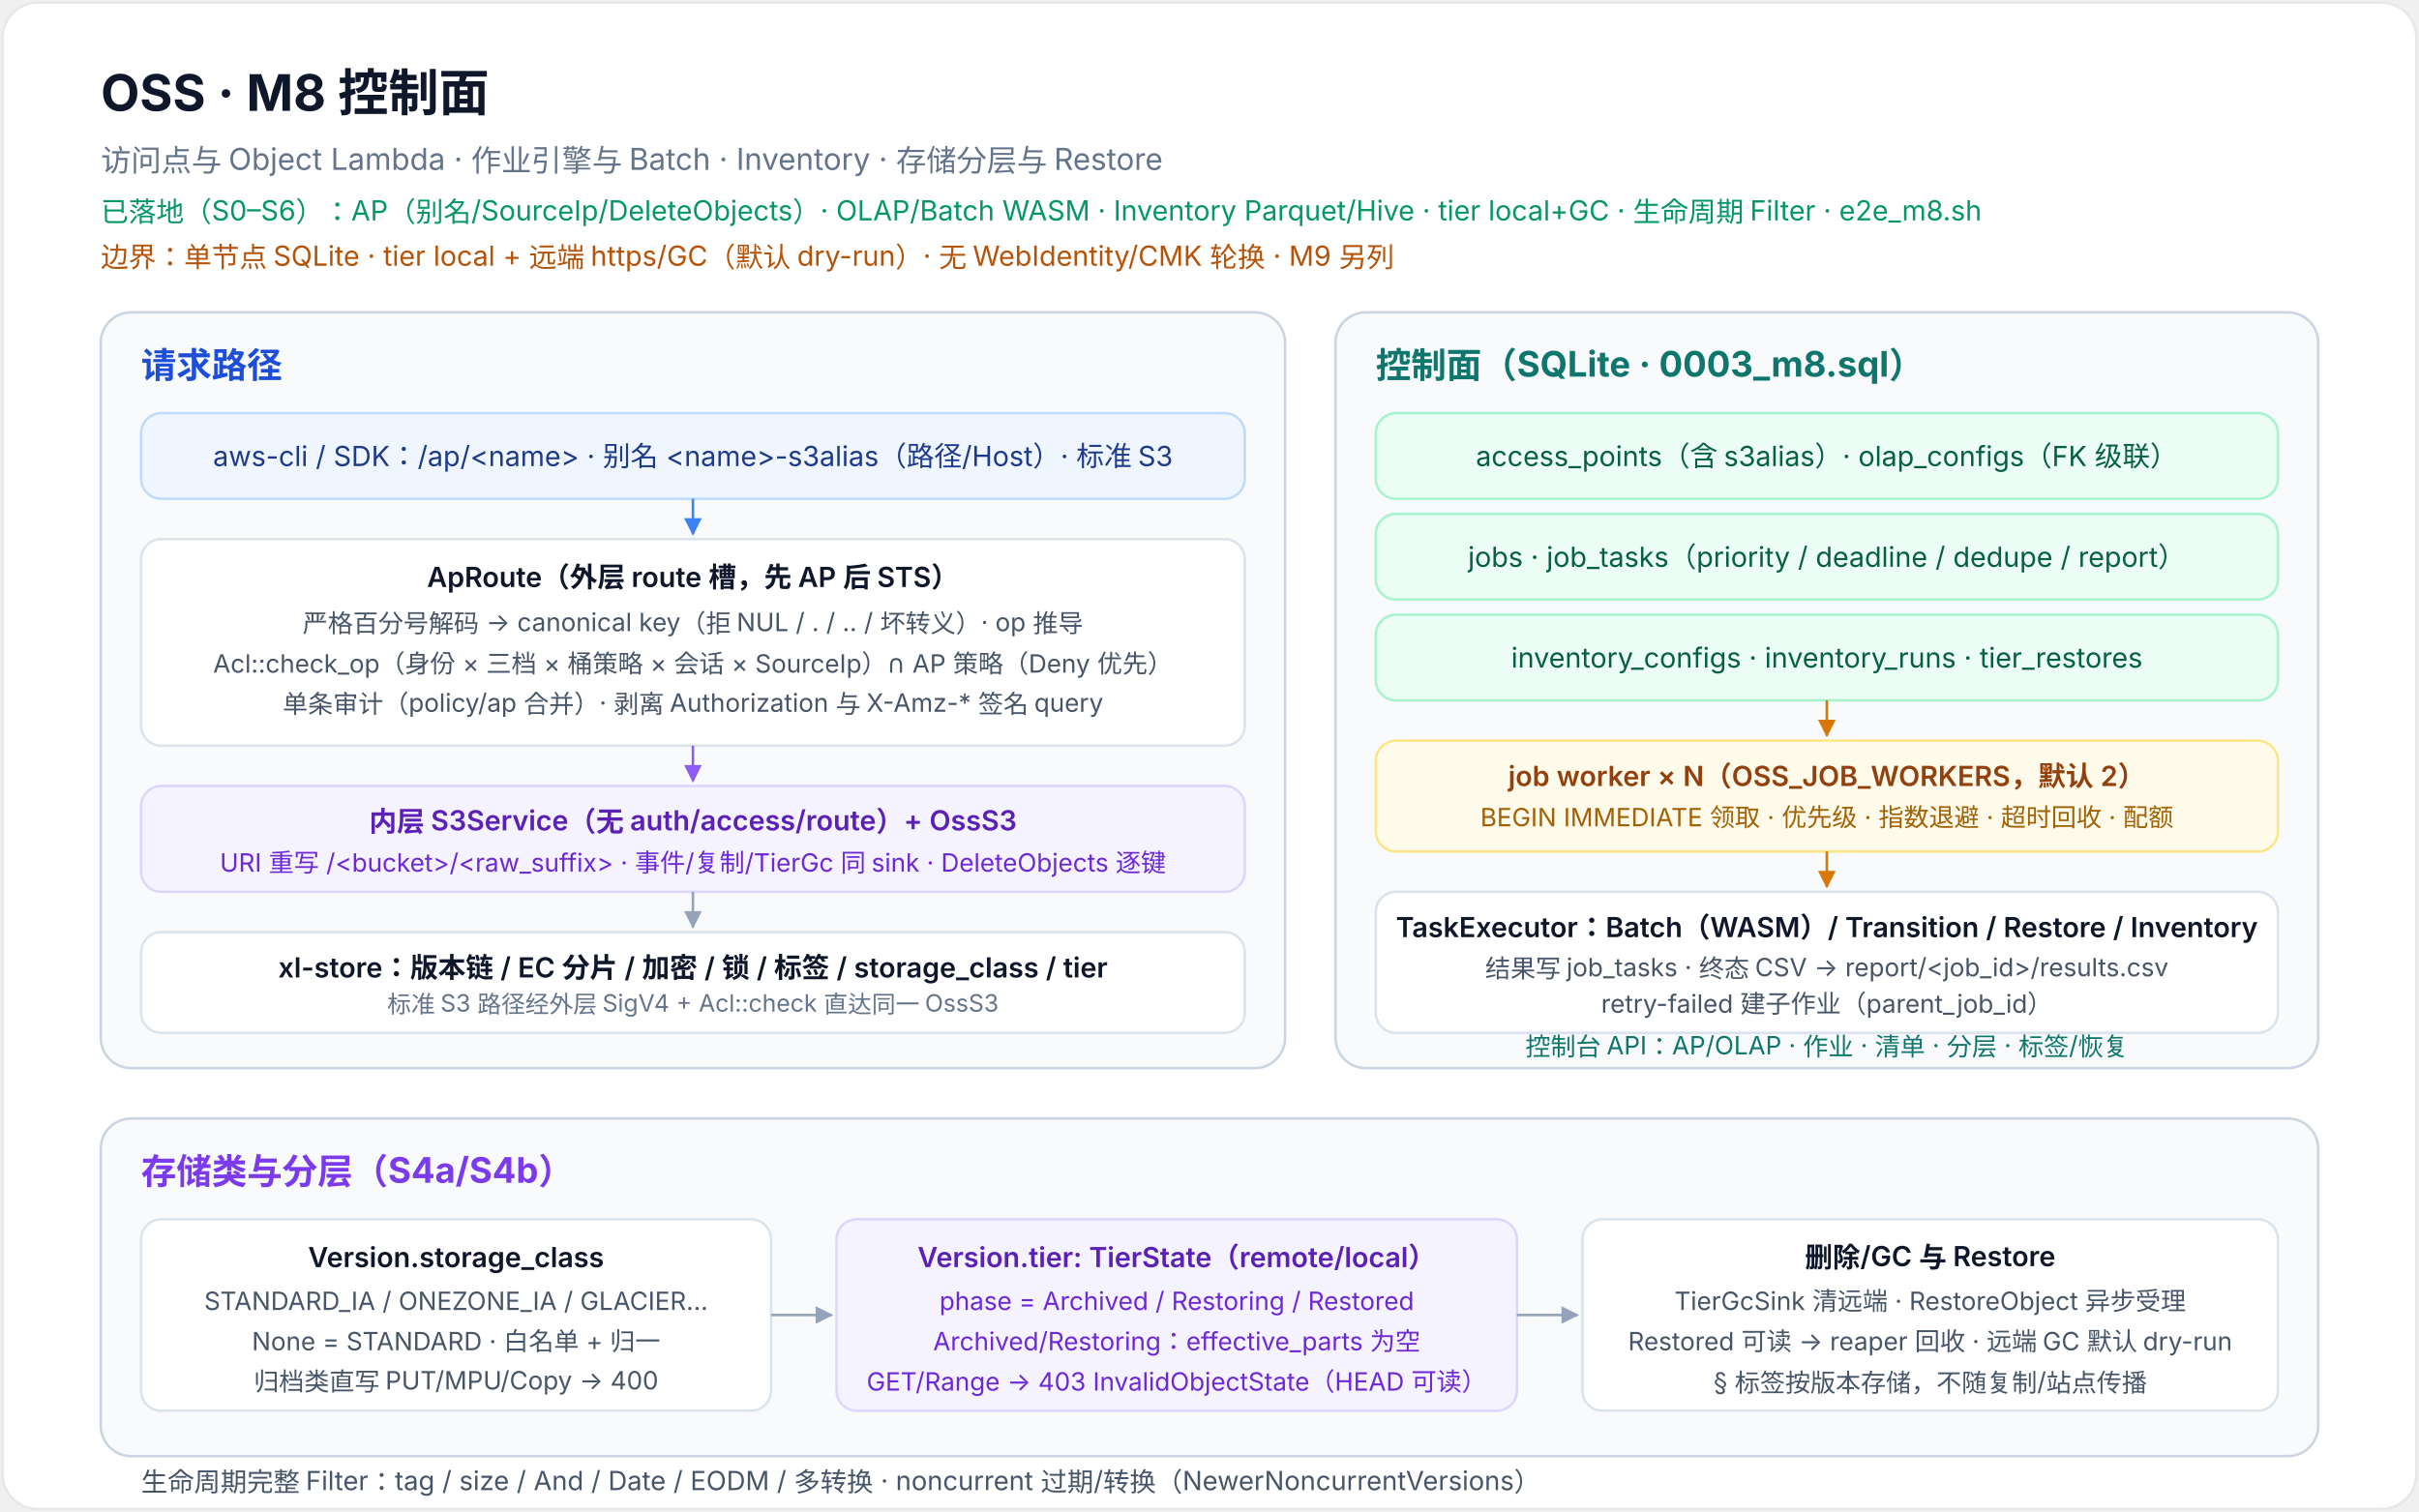
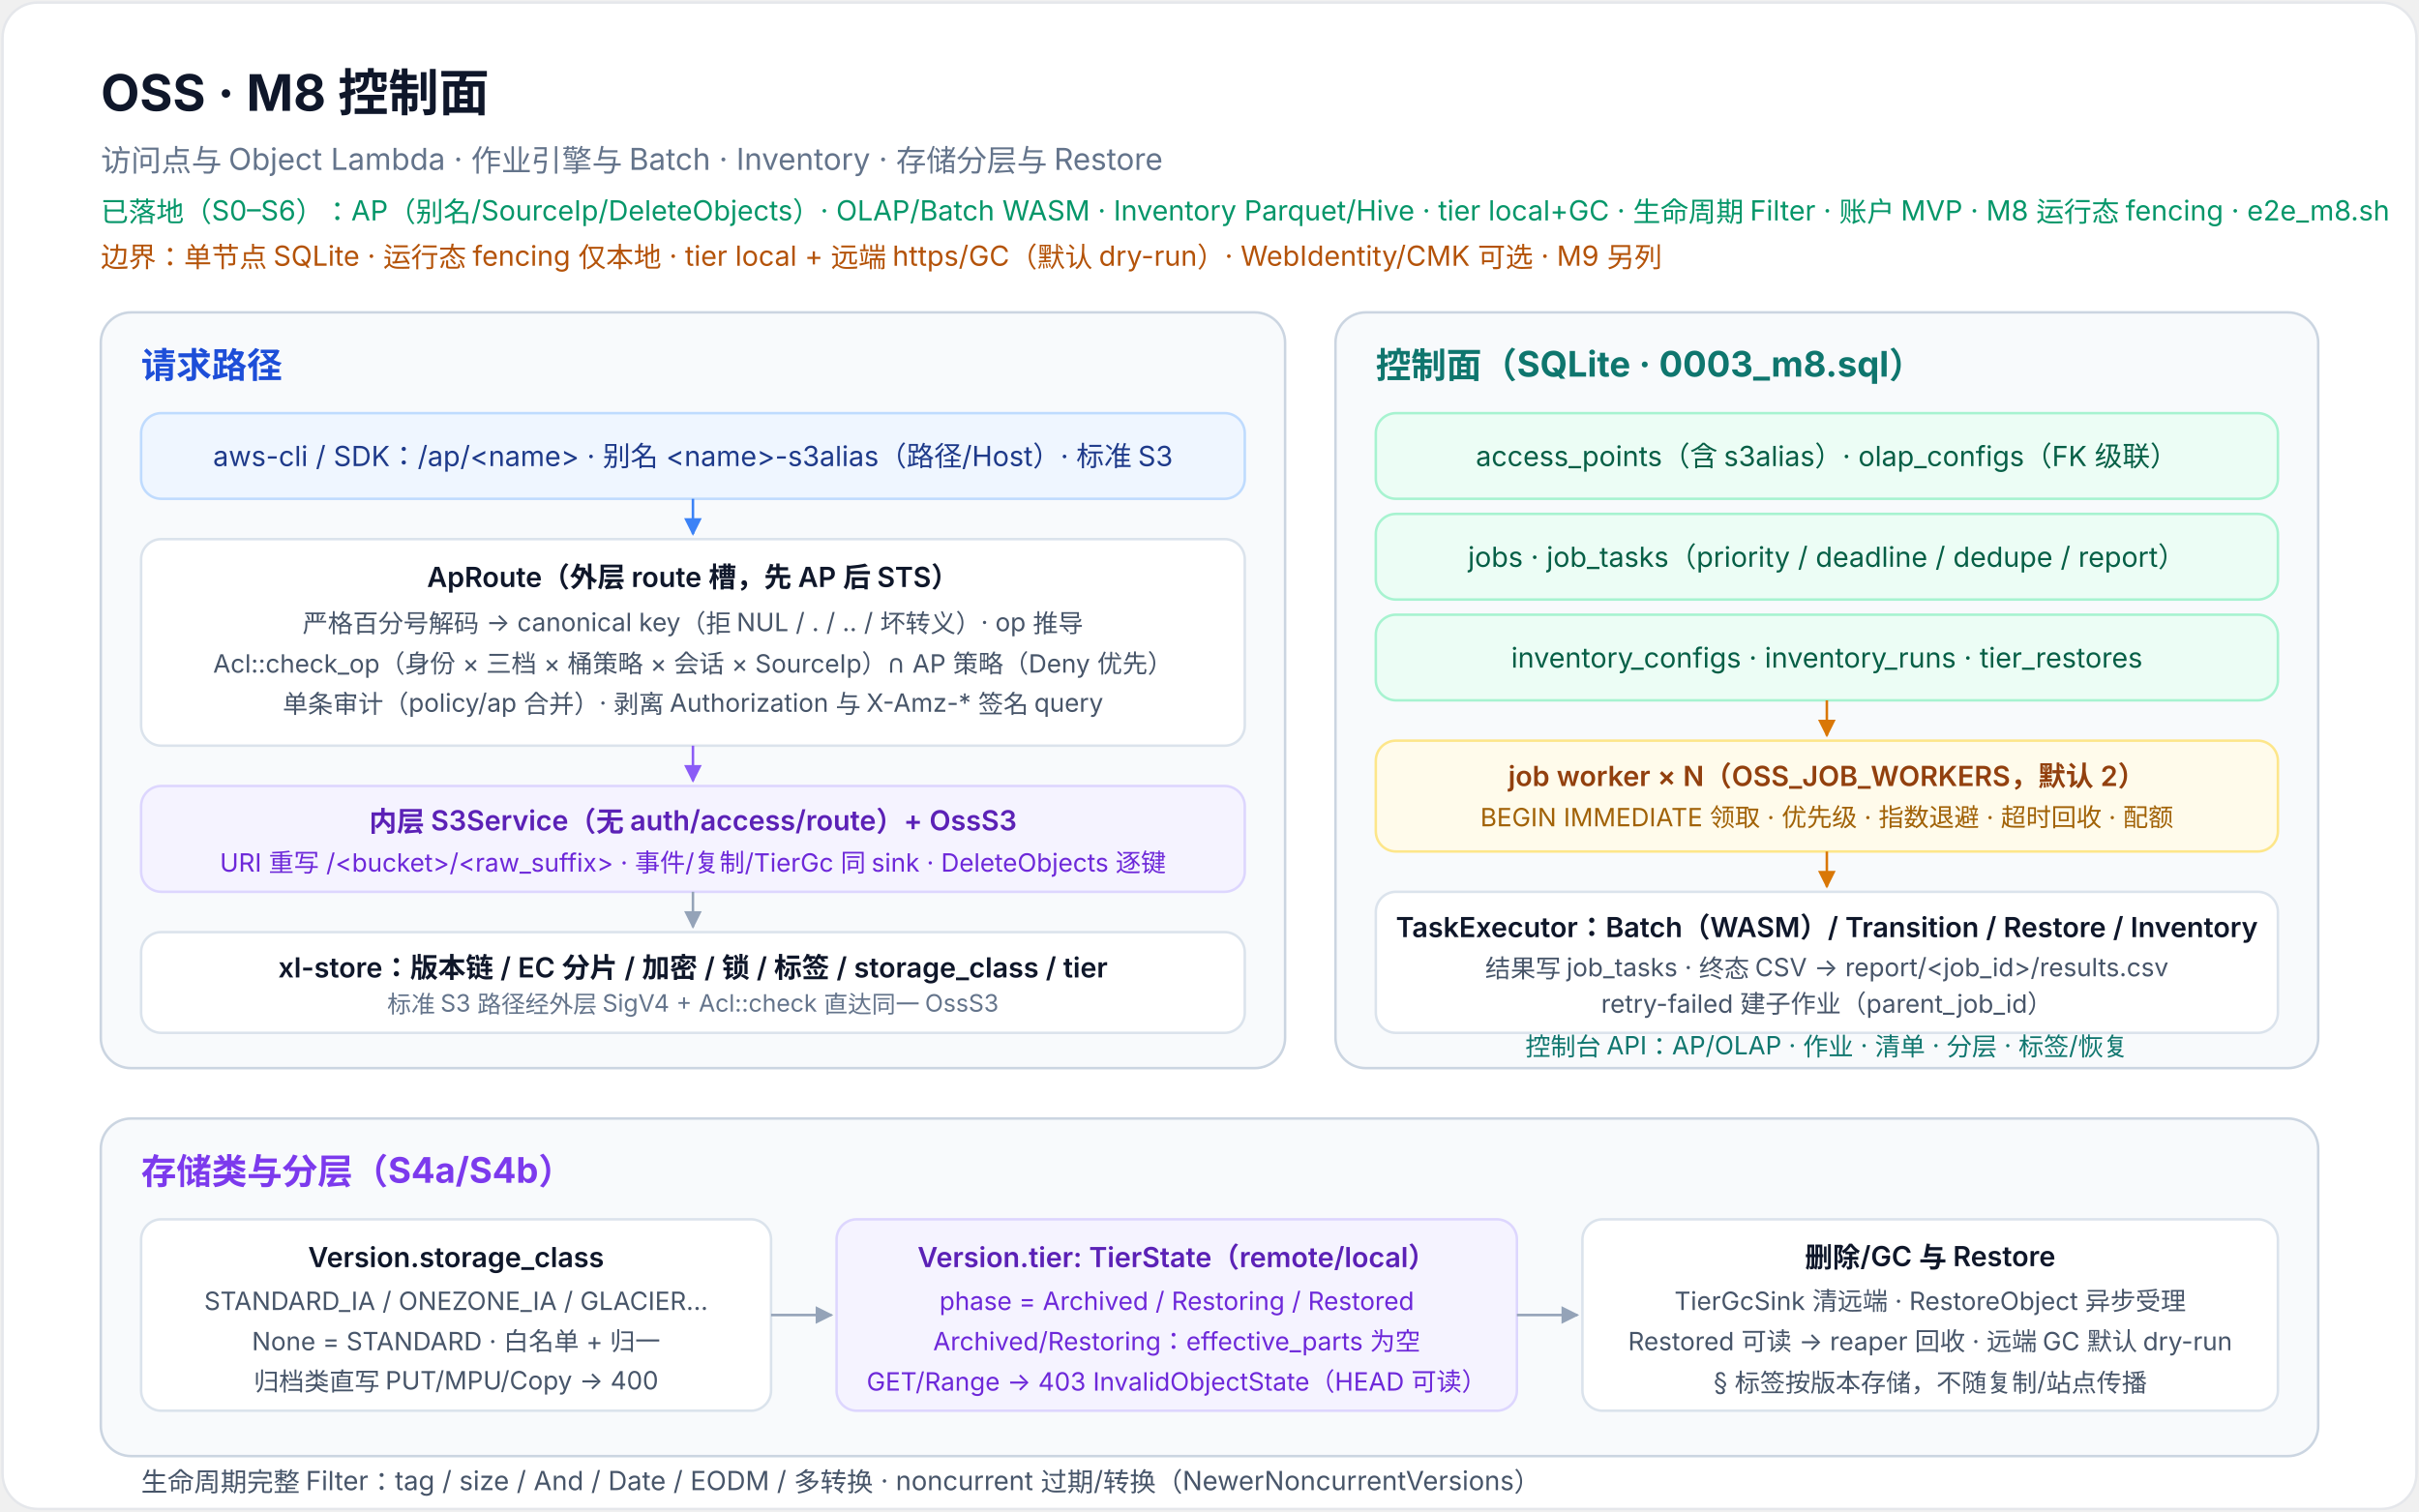
<svg xmlns="http://www.w3.org/2000/svg" viewBox="0 0 960 600" width="960" height="600" font-family="-apple-system, BlinkMacSystemFont, 'Segoe UI', 'Noto Sans SC', 'PingFang SC', 'Microsoft YaHei', sans-serif">
  <defs>
    <marker id="a" viewBox="0 0 10 10" refX="9" refY="5" markerWidth="7" markerHeight="7" orient="auto-start-reverse">
      <path d="M0,0 L10,5 L0,10 z" fill="#94a3b8" />
    </marker>
    <marker id="blue" viewBox="0 0 10 10" refX="9" refY="5" markerWidth="7" markerHeight="7" orient="auto-start-reverse">
      <path d="M0,0 L10,5 L0,10 z" fill="#3b82f6" />
    </marker>
    <marker id="violet" viewBox="0 0 10 10" refX="9" refY="5" markerWidth="7" markerHeight="7" orient="auto-start-reverse">
      <path d="M0,0 L10,5 L0,10 z" fill="#8b5cf6" />
    </marker>
    <marker id="amber" viewBox="0 0 10 10" refX="9" refY="5" markerWidth="7" markerHeight="7" orient="auto-start-reverse">
      <path d="M0,0 L10,5 L0,10 z" fill="#d97706" />
    </marker>
  </defs>
  <rect x="1" y="1" width="958" height="598" rx="14" fill="#ffffff" stroke="#e5e7eb" />
  <text x="40" y="44" font-size="20" font-weight="700" fill="#0f172a">OSS · M8 控制面</text>
  <text x="40" y="68" font-size="12" fill="#64748b">访问点与 Object Lambda · 作业引擎与 Batch · Inventory · 存储分层与 Restore</text>
-   <text x="40" y="88" font-size="11" fill="#059669">已落地（S0–S6）：AP（别名/SourceIp/DeleteObjects）· OLAP/Batch WASM · Inventory Parquet/Hive · tier local+GC · 生命周期 Filter · e2e_m8.sh</text>
-   <text x="40" y="106" font-size="11" fill="#b45309">边界：单节点 SQLite · tier local + 远端 https/GC（默认 dry-run）· 无 WebIdentity/CMK 轮换 · M9 另列</text>
+   <text x="40" y="88" font-size="11" fill="#059669">已落地（S0–S6）：AP（别名/SourceIp/DeleteObjects）· OLAP/Batch WASM · Inventory Parquet/Hive · tier local+GC · 生命周期 Filter · 账户 MVP · M8 运行态 fencing · e2e_m8.sh</text>
+   <text x="40" y="106" font-size="11" fill="#b45309">边界：单节点 SQLite · 运行态 fencing 仅本地 · tier local + 远端 https/GC（默认 dry-run）· WebIdentity/CMK 可选 · M9 另列</text>
  <rect x="40" y="124" width="470" height="300" rx="12" fill="#f8fafc" stroke="#cbd5e1" />
  <text x="56" y="150" font-size="14" font-weight="700" fill="#1d4ed8">请求路径</text>
  <rect x="56" y="164" width="438" height="34" rx="8" fill="#eff6ff" stroke="#bfdbfe" />
  <text x="275" y="185" font-size="11" fill="#1e3a8a" text-anchor="middle">aws-cli / SDK：/ap/&lt;name&gt; · 别名 &lt;name&gt;-s3alias（路径/Host）· 标准 S3</text>
  <line x1="275" y1="198" x2="275" y2="212" stroke="#3b82f6" marker-end="url(#blue)" />
  <rect x="56" y="214" width="438" height="82" rx="8" fill="#ffffff" stroke="#dbe3ec" />
  <text x="275" y="233" font-size="11" font-weight="600" fill="#0f172a" text-anchor="middle">ApRoute（外层 route 槽，先 AP 后 STS）</text>
  <text x="275" y="251" font-size="10" fill="#475569" text-anchor="middle">严格百分号解码 → canonical key（拒 NUL / . / .. / 坏转义）· op 推导</text>
  <text x="275" y="267" font-size="10" fill="#475569" text-anchor="middle">Acl::check_op（身份 × 三档 × 桶策略 × 会话 × SourceIp）∩ AP 策略（Deny 优先）</text>
  <text x="275" y="283" font-size="10" fill="#475569" text-anchor="middle">单条审计（policy/ap 合并）· 剥离 Authorization 与 X-Amz-* 签名 query</text>
  <line x1="275" y1="296" x2="275" y2="310" stroke="#8b5cf6" marker-end="url(#violet)" />
  <rect x="56" y="312" width="438" height="42" rx="8" fill="#f5f3ff" stroke="#ddd6fe" />
  <text x="275" y="330" font-size="11" font-weight="600" fill="#5b21b6" text-anchor="middle">内层 S3Service（无 auth/access/route）+ OssS3</text>
  <text x="275" y="346" font-size="10" fill="#6d28d9" text-anchor="middle">URI 重写 /&lt;bucket&gt;/&lt;raw_suffix&gt; · 事件/复制/TierGc 同 sink · DeleteObjects 逐键</text>
  <line x1="275" y1="354" x2="275" y2="368" stroke="#94a3b8" marker-end="url(#a)" />
  <rect x="56" y="370" width="438" height="40" rx="8" fill="#ffffff" stroke="#dbe3ec" />
  <text x="275" y="388" font-size="11" font-weight="600" fill="#0f172a" text-anchor="middle">xl-store：版本链 / EC 分片 / 加密 / 锁 / 标签 / storage_class / tier</text>
  <text x="275" y="402" font-size="9.5" fill="#64748b" text-anchor="middle">标准 S3 路径经外层 SigV4 + Acl::check 直达同一 OssS3</text>
  <rect x="530" y="124" width="390" height="300" rx="12" fill="#f8fafc" stroke="#cbd5e1" />
  <text x="546" y="150" font-size="14" font-weight="700" fill="#0f766e">控制面（SQLite · 0003_m8.sql）</text>
  <rect x="546" y="164" width="358" height="34" rx="8" fill="#ecfdf5" stroke="#a7f3d0" />
  <text x="725" y="185" font-size="11" fill="#065f46" text-anchor="middle">access_points（含 s3alias）· olap_configs（FK 级联）</text>
  <rect x="546" y="204" width="358" height="34" rx="8" fill="#ecfdf5" stroke="#a7f3d0" />
  <text x="725" y="225" font-size="11" fill="#065f46" text-anchor="middle">jobs · job_tasks（priority / deadline / dedupe / report）</text>
  <rect x="546" y="244" width="358" height="34" rx="8" fill="#ecfdf5" stroke="#a7f3d0" />
  <text x="725" y="265" font-size="11" fill="#065f46" text-anchor="middle">inventory_configs · inventory_runs · tier_restores</text>
  <line x1="725" y1="278" x2="725" y2="292" stroke="#d97706" marker-end="url(#amber)" />
  <rect x="546" y="294" width="358" height="44" rx="8" fill="#fffbeb" stroke="#fde68a" />
  <text x="725" y="312" font-size="11" font-weight="600" fill="#92400e" text-anchor="middle">job worker × N（OSS_JOB_WORKERS，默认 2）</text>
  <text x="725" y="328" font-size="10" fill="#a16207" text-anchor="middle">BEGIN IMMEDIATE 领取 · 优先级 · 指数退避 · 超时回收 · 配额</text>
  <line x1="725" y1="338" x2="725" y2="352" stroke="#d97706" marker-end="url(#amber)" />
  <rect x="546" y="354" width="358" height="56" rx="8" fill="#ffffff" stroke="#dbe3ec" />
  <text x="725" y="372" font-size="11" font-weight="600" fill="#0f172a" text-anchor="middle">TaskExecutor：Batch（WASM）/ Transition / Restore / Inventory</text>
  <text x="725" y="388" font-size="10" fill="#475569" text-anchor="middle">结果写 job_tasks · 终态 CSV → report/&lt;job_id&gt;/results.csv</text>
  <text x="725" y="402" font-size="10" fill="#475569" text-anchor="middle">retry-failed 建子作业（parent_job_id）</text>
  <text x="725" y="419" font-size="10" fill="#0f766e" text-anchor="middle">控制台 API：AP/OLAP · 作业 · 清单 · 分层 · 标签/恢复</text>
  <rect x="40" y="444" width="880" height="134" rx="12" fill="#f8fafc" stroke="#cbd5e1" />
  <text x="56" y="470" font-size="14" font-weight="700" fill="#7c3aed">存储类与分层（S4a/S4b）</text>
  <rect x="56" y="484" width="250" height="76" rx="8" fill="#ffffff" stroke="#dbe3ec" />
  <text x="181" y="503" font-size="11" font-weight="600" fill="#0f172a" text-anchor="middle">Version.storage_class</text>
  <text x="181" y="520" font-size="10" fill="#475569" text-anchor="middle">STANDARD_IA / ONEZONE_IA / GLACIER…</text>
  <text x="181" y="536" font-size="10" fill="#475569" text-anchor="middle">None = STANDARD · 白名单 + 归一</text>
  <text x="181" y="552" font-size="10" fill="#475569" text-anchor="middle">归档类直写 PUT/MPU/Copy → 400</text>
  <line x1="306" y1="522" x2="330" y2="522" stroke="#94a3b8" marker-end="url(#a)" />
  <rect x="332" y="484" width="270" height="76" rx="8" fill="#f5f3ff" stroke="#ddd6fe" />
  <text x="467" y="503" font-size="11" font-weight="600" fill="#5b21b6" text-anchor="middle">Version.tier: TierState（remote/local）</text>
  <text x="467" y="520" font-size="10" fill="#6d28d9" text-anchor="middle">phase = Archived / Restoring / Restored</text>
  <text x="467" y="536" font-size="10" fill="#6d28d9" text-anchor="middle">Archived/Restoring：effective_parts 为空</text>
  <text x="467" y="552" font-size="10" fill="#6d28d9" text-anchor="middle">GET/Range → 403 InvalidObjectState（HEAD 可读）</text>
  <line x1="602" y1="522" x2="626" y2="522" stroke="#94a3b8" marker-end="url(#a)" />
  <rect x="628" y="484" width="276" height="76" rx="8" fill="#ffffff" stroke="#dbe3ec" />
  <text x="766" y="503" font-size="11" font-weight="600" fill="#0f172a" text-anchor="middle">删除/GC 与 Restore</text>
  <text x="766" y="520" font-size="10" fill="#475569" text-anchor="middle">TierGcSink 清远端 · RestoreObject 异步受理</text>
  <text x="766" y="536" font-size="10" fill="#475569" text-anchor="middle">Restored 可读 → reaper 回收 · 远端 GC 默认 dry-run</text>
  <text x="766" y="552" font-size="10" fill="#475569" text-anchor="middle">§ 标签按版本存储，不随复制/站点传播</text>
  <text x="56" y="592" font-size="10.5" fill="#475569">生命周期完整 Filter：tag / size / And / Date / EODM / 多转换 · noncurrent 过期/转换（NewerNoncurrentVersions）</text>
</svg>
